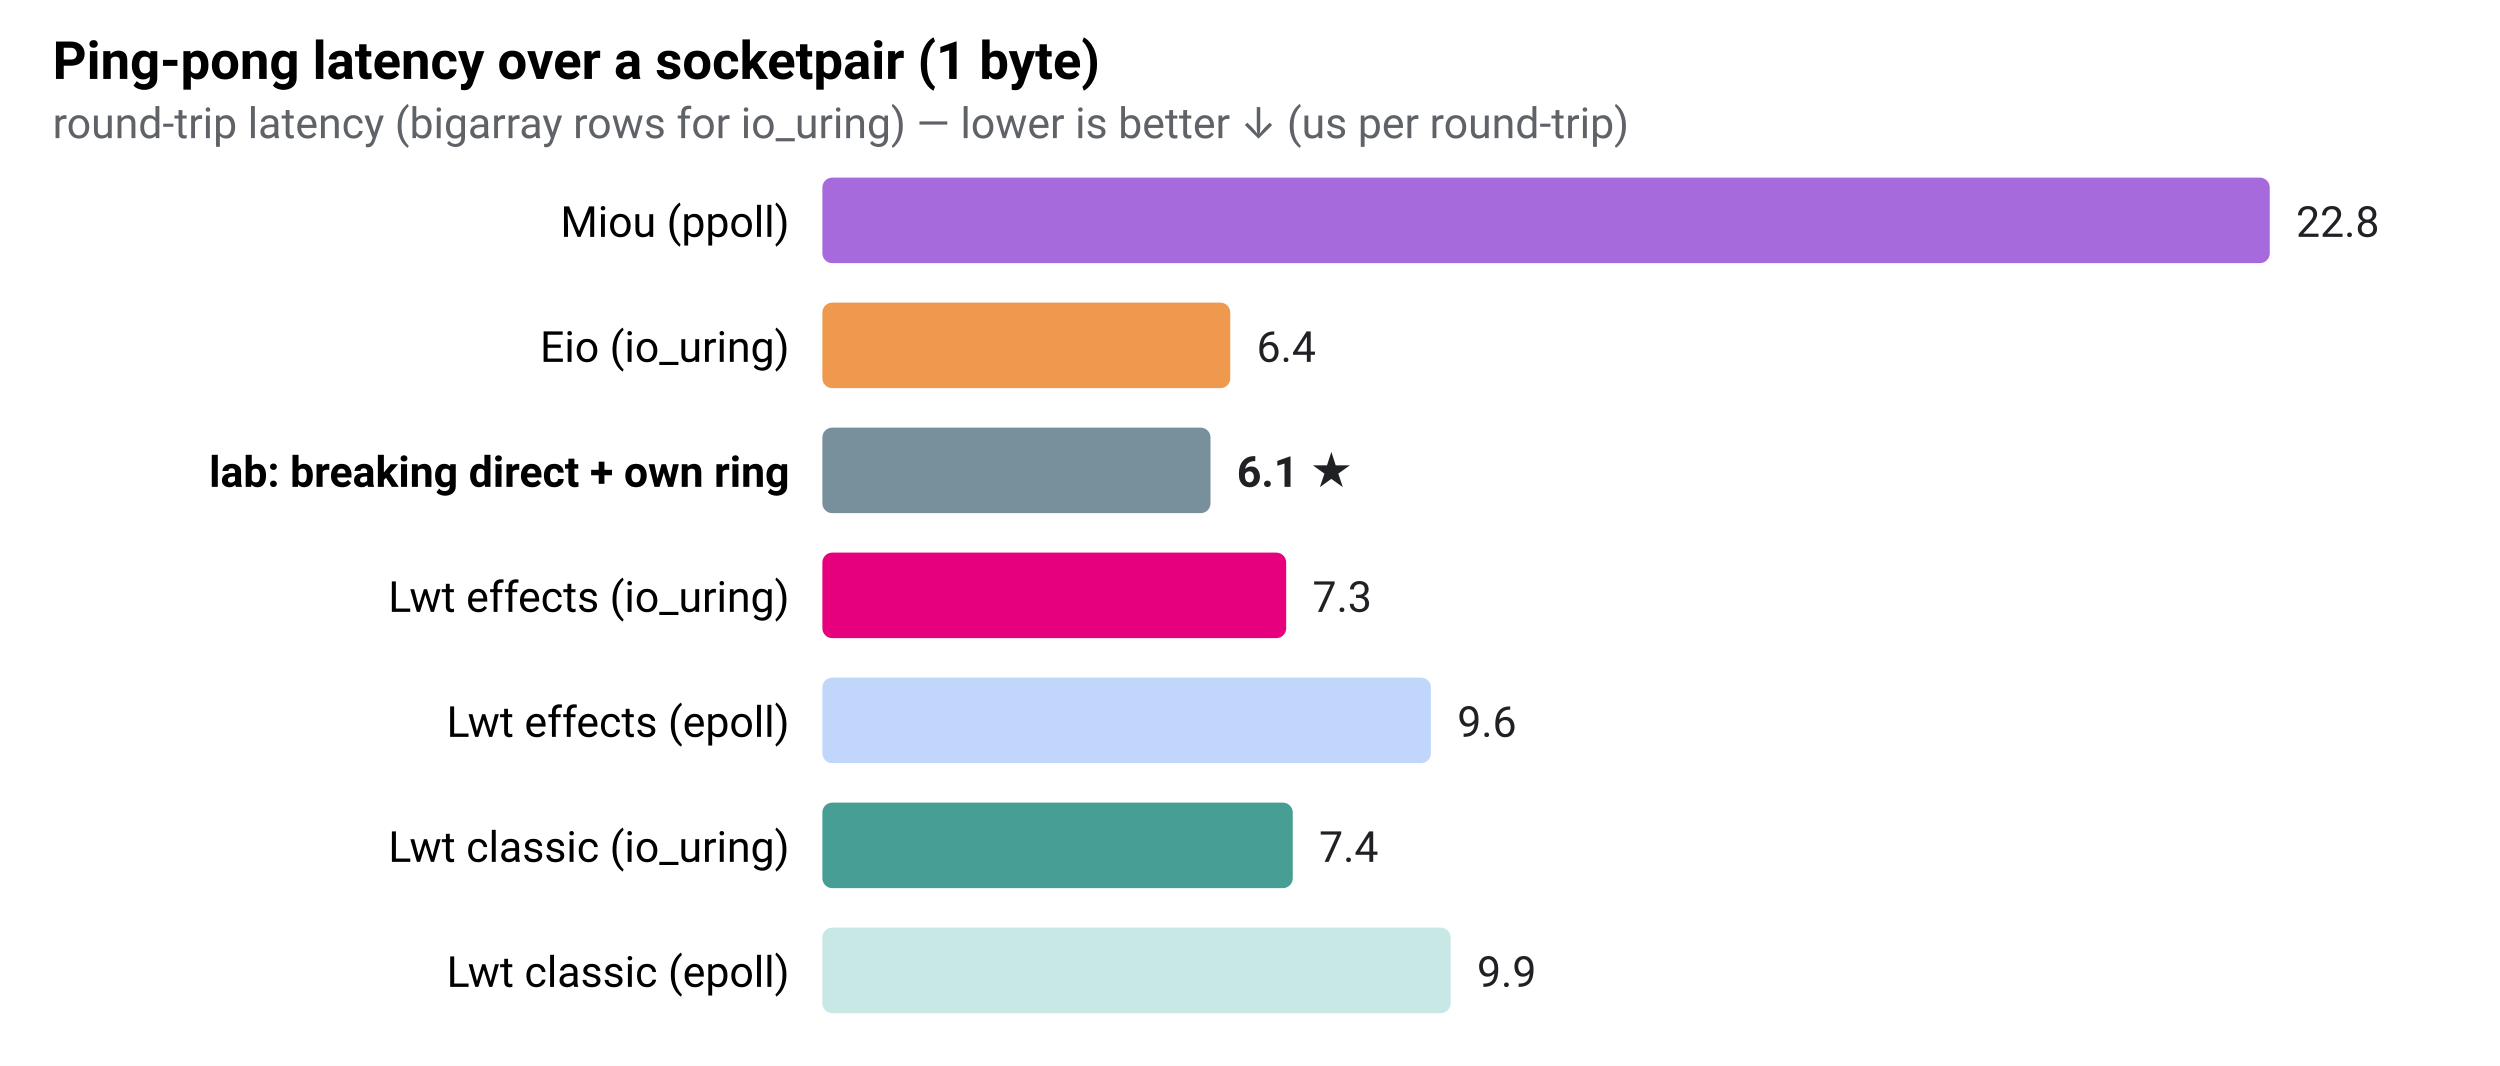
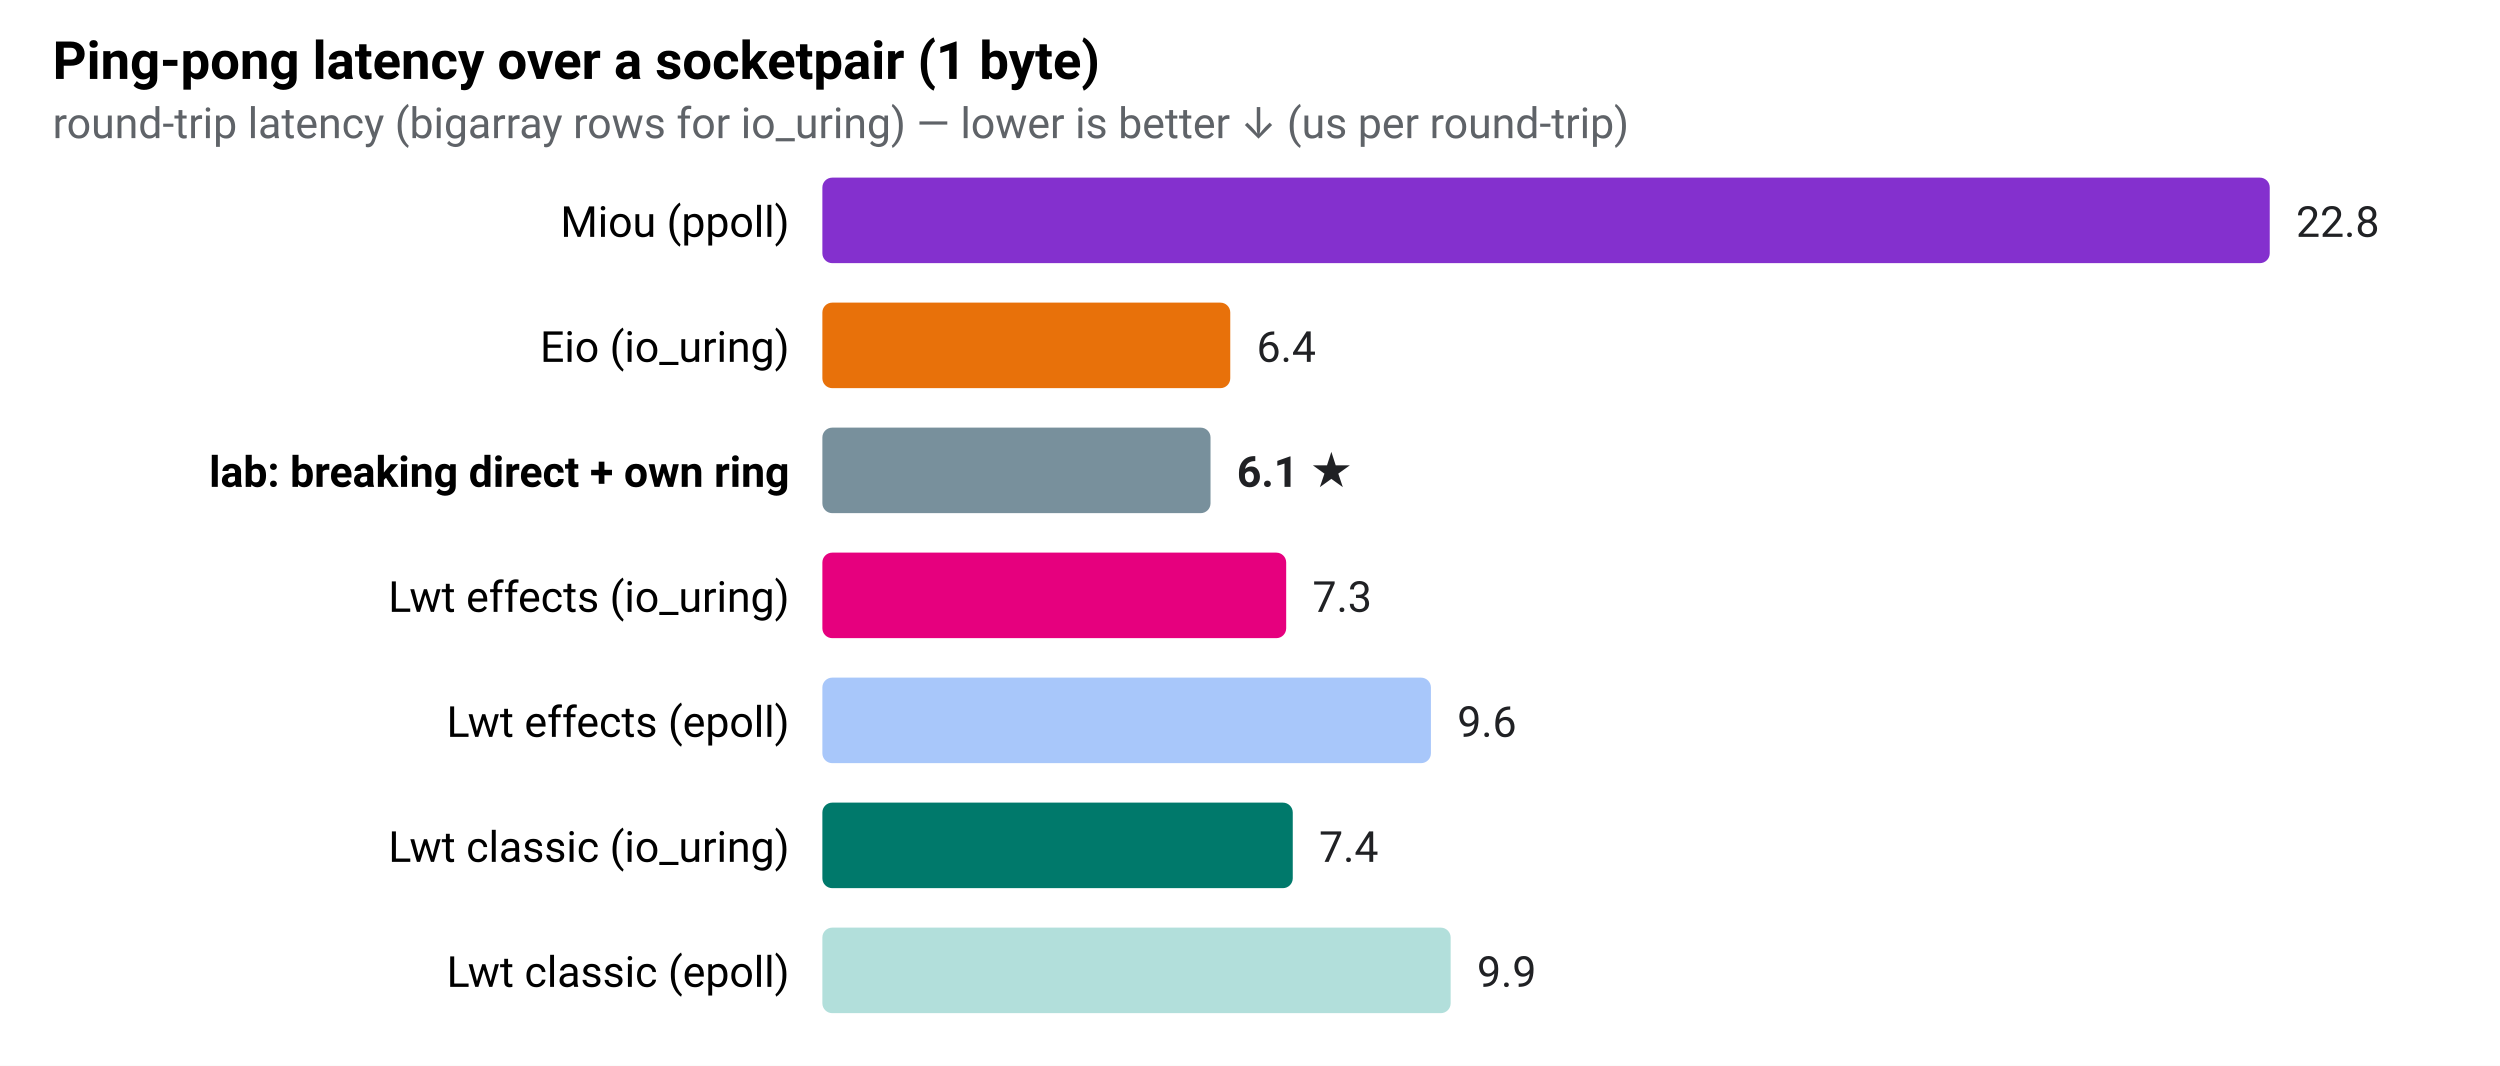
<svg xmlns="http://www.w3.org/2000/svg" width="760" height="324" font-family="-apple-system,Segoe UI,Roboto,sans-serif" font-size="13">
  <rect width="760" height="324" fill="white" />
  <text x="16" y="24" font-size="16" font-weight="700">Ping-pong latency over a socketpair (1 byte)</text>
  <text x="16" y="42" fill="#5f6368">round-trip latency (bigarray rows for io_uring) — lower is better ↓ (us per round-trip)</text>
  <text x="240" y="72" text-anchor="end">Miou (ppoll)</text>
-   <rect x="250" y="54" width="440" height="26" rx="3" fill="#8430ce" opacity="0.72" />
+   <rect x="250" y="54" width="440" height="26" rx="3" fill="#8430ce" />
  <text x="698" y="72" fill="#202124">22.8</text>
  <text x="240" y="110" text-anchor="end">Eio (io_uring)</text>
-   <rect x="250" y="92" width="124" height="26" rx="3" fill="#e8710a" opacity="0.72" />
+   <rect x="250" y="92" width="124" height="26" rx="3" fill="#e8710a" />
  <text x="382" y="110" fill="#202124">6.4</text>
  <text x="240" y="148" text-anchor="end" font-weight="700">lab: breaking direct + own ring</text>
  <rect x="250" y="130" width="118" height="26" rx="3" fill="#78909c" />
  <text x="376" y="148" fill="#202124" font-weight="700">6.1 ★</text>
  <text x="240" y="186" text-anchor="end">Lwt effects (io_uring)</text>
  <rect x="250" y="168" width="141" height="26" rx="3" fill="#e6007e" />
  <text x="399" y="186" fill="#202124">7.3</text>
  <text x="240" y="224" text-anchor="end">Lwt effects (epoll)</text>
-   <rect x="250" y="206" width="185" height="26" rx="3" fill="#a8c7fa" opacity="0.72" />
+   <rect x="250" y="206" width="185" height="26" rx="3" fill="#a8c7fa" />
  <text x="443" y="224" fill="#202124">9.6</text>
  <text x="240" y="262" text-anchor="end">Lwt classic (io_uring)</text>
-   <rect x="250" y="244" width="143" height="26" rx="3" fill="#00796b" opacity="0.72" />
+   <rect x="250" y="244" width="143" height="26" rx="3" fill="#00796b" />
  <text x="401" y="262" fill="#202124">7.4</text>
  <text x="240" y="300" text-anchor="end">Lwt classic (epoll)</text>
-   <rect x="250" y="282" width="191" height="26" rx="3" fill="#b2dfdb" opacity="0.72" />
+   <rect x="250" y="282" width="191" height="26" rx="3" fill="#b2dfdb" />
  <text x="449" y="300" fill="#202124">9.9</text>
</svg>
